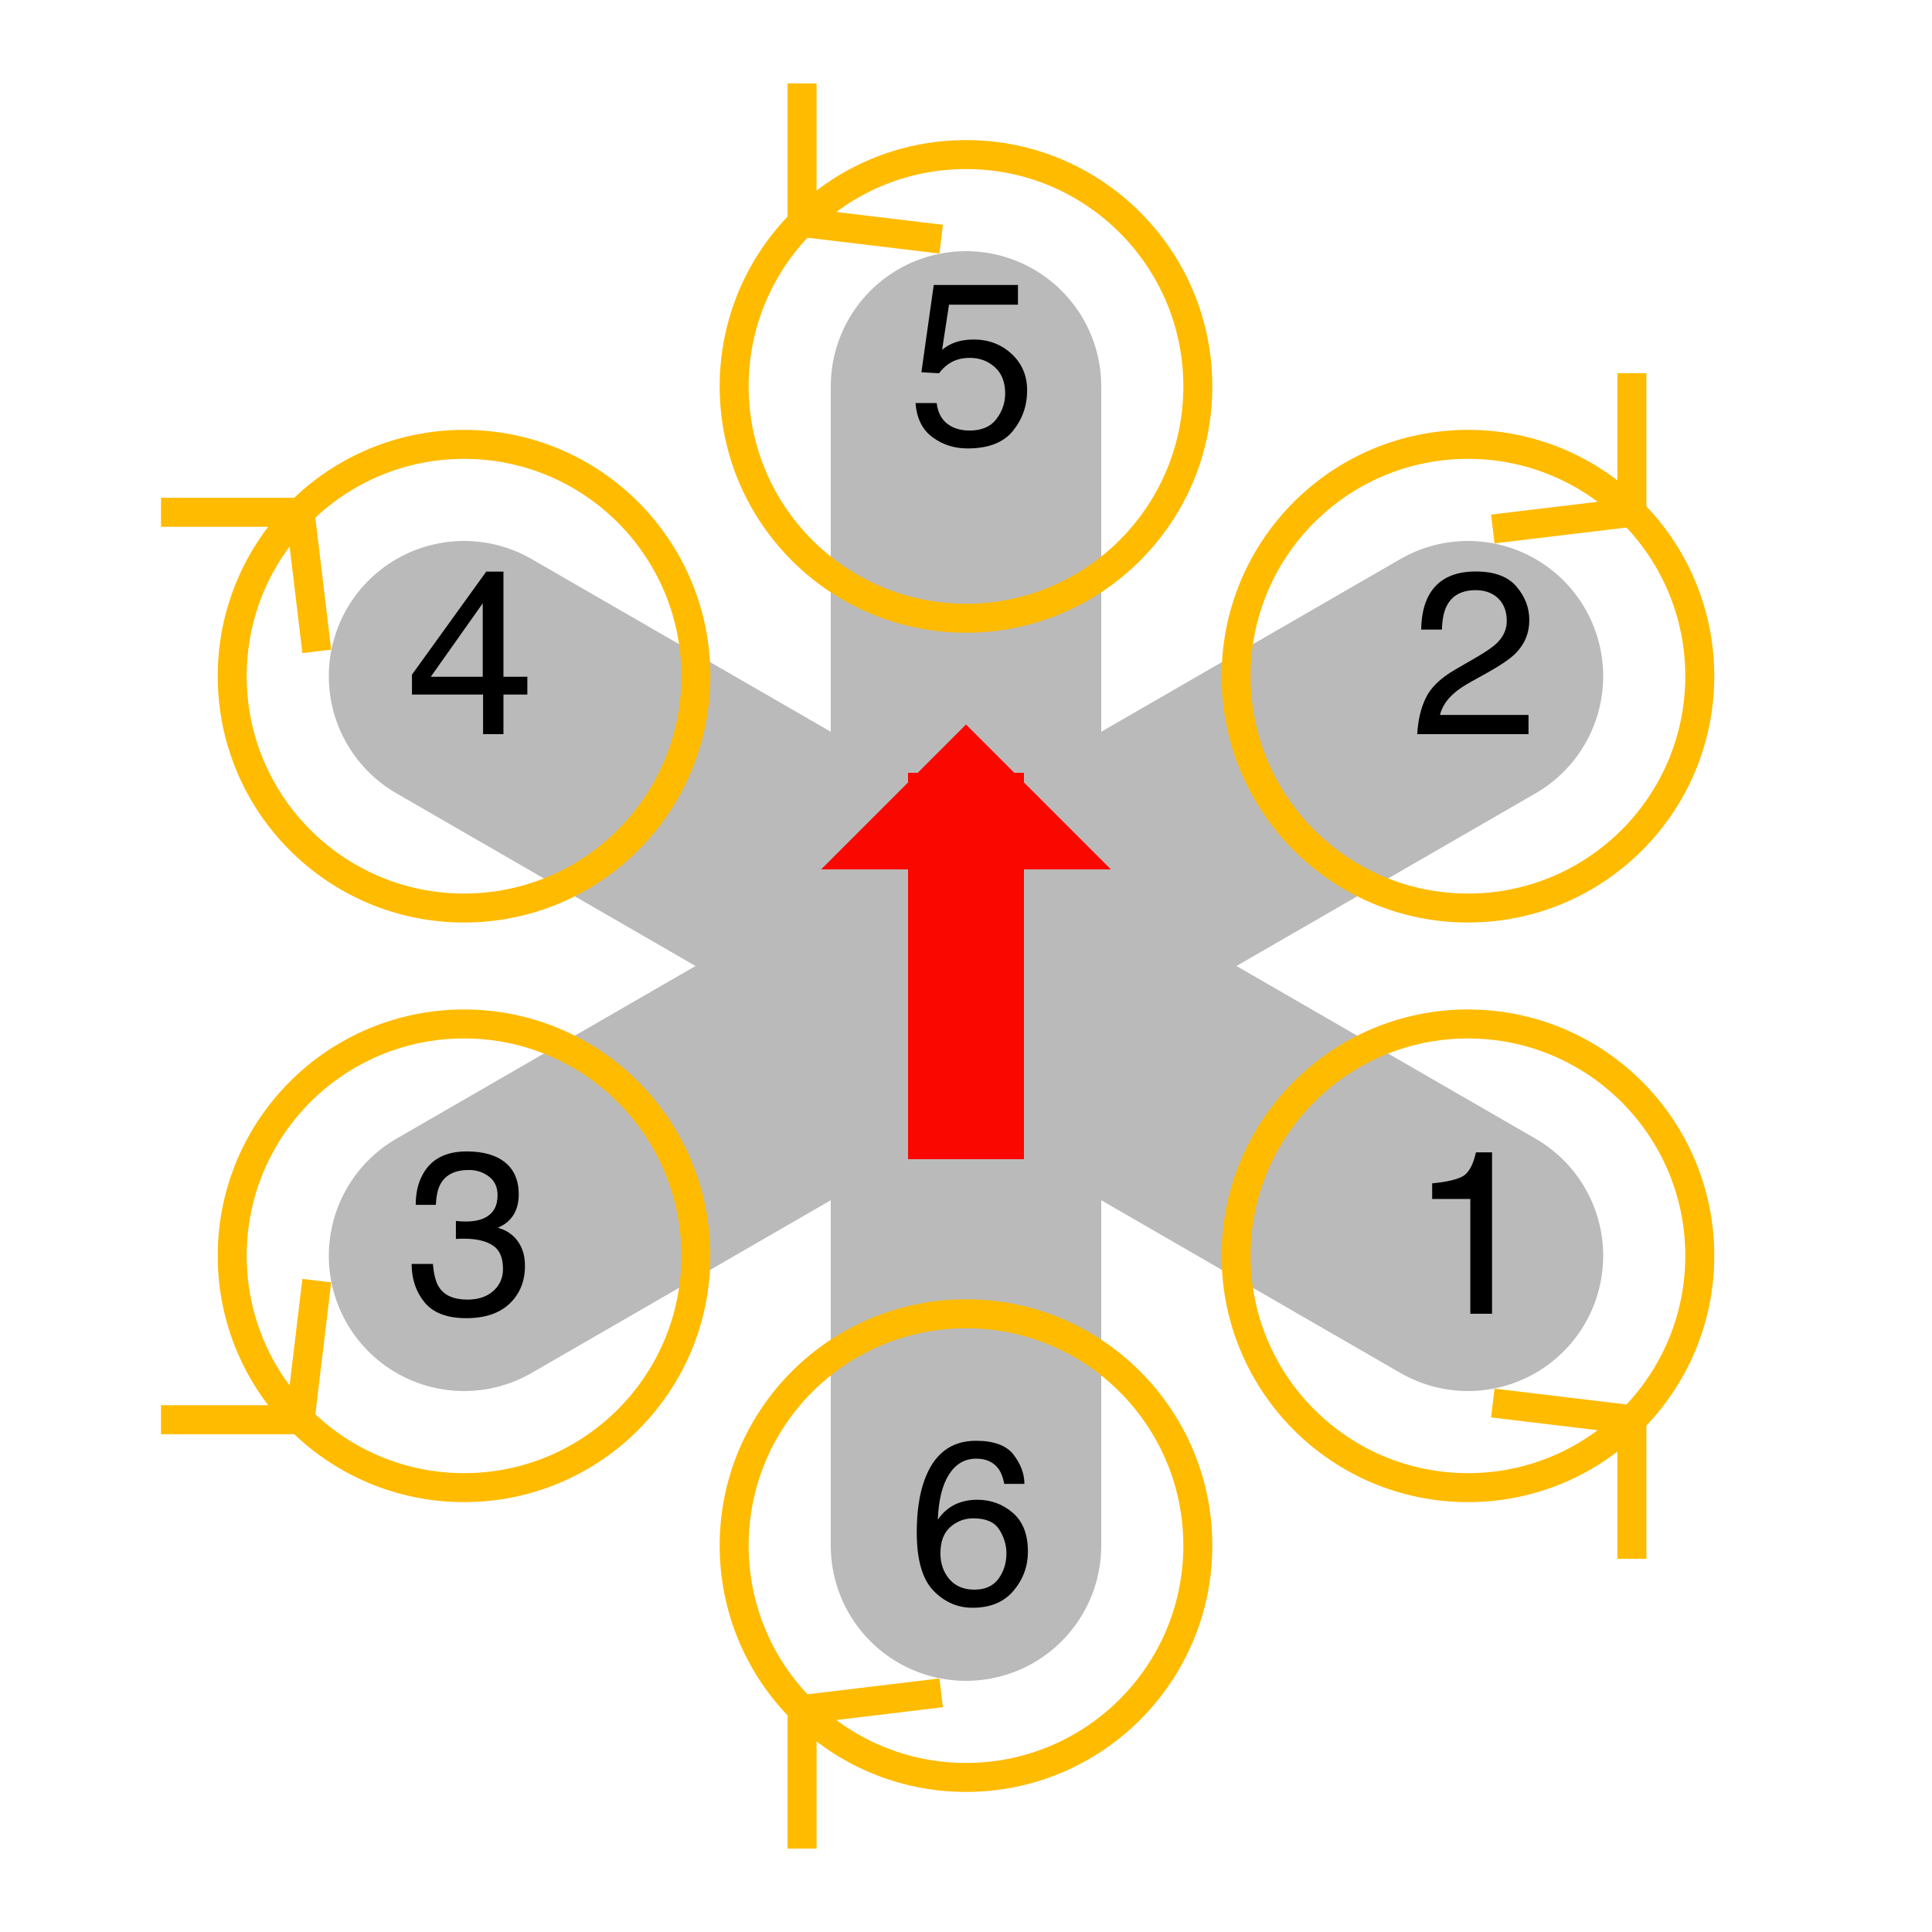
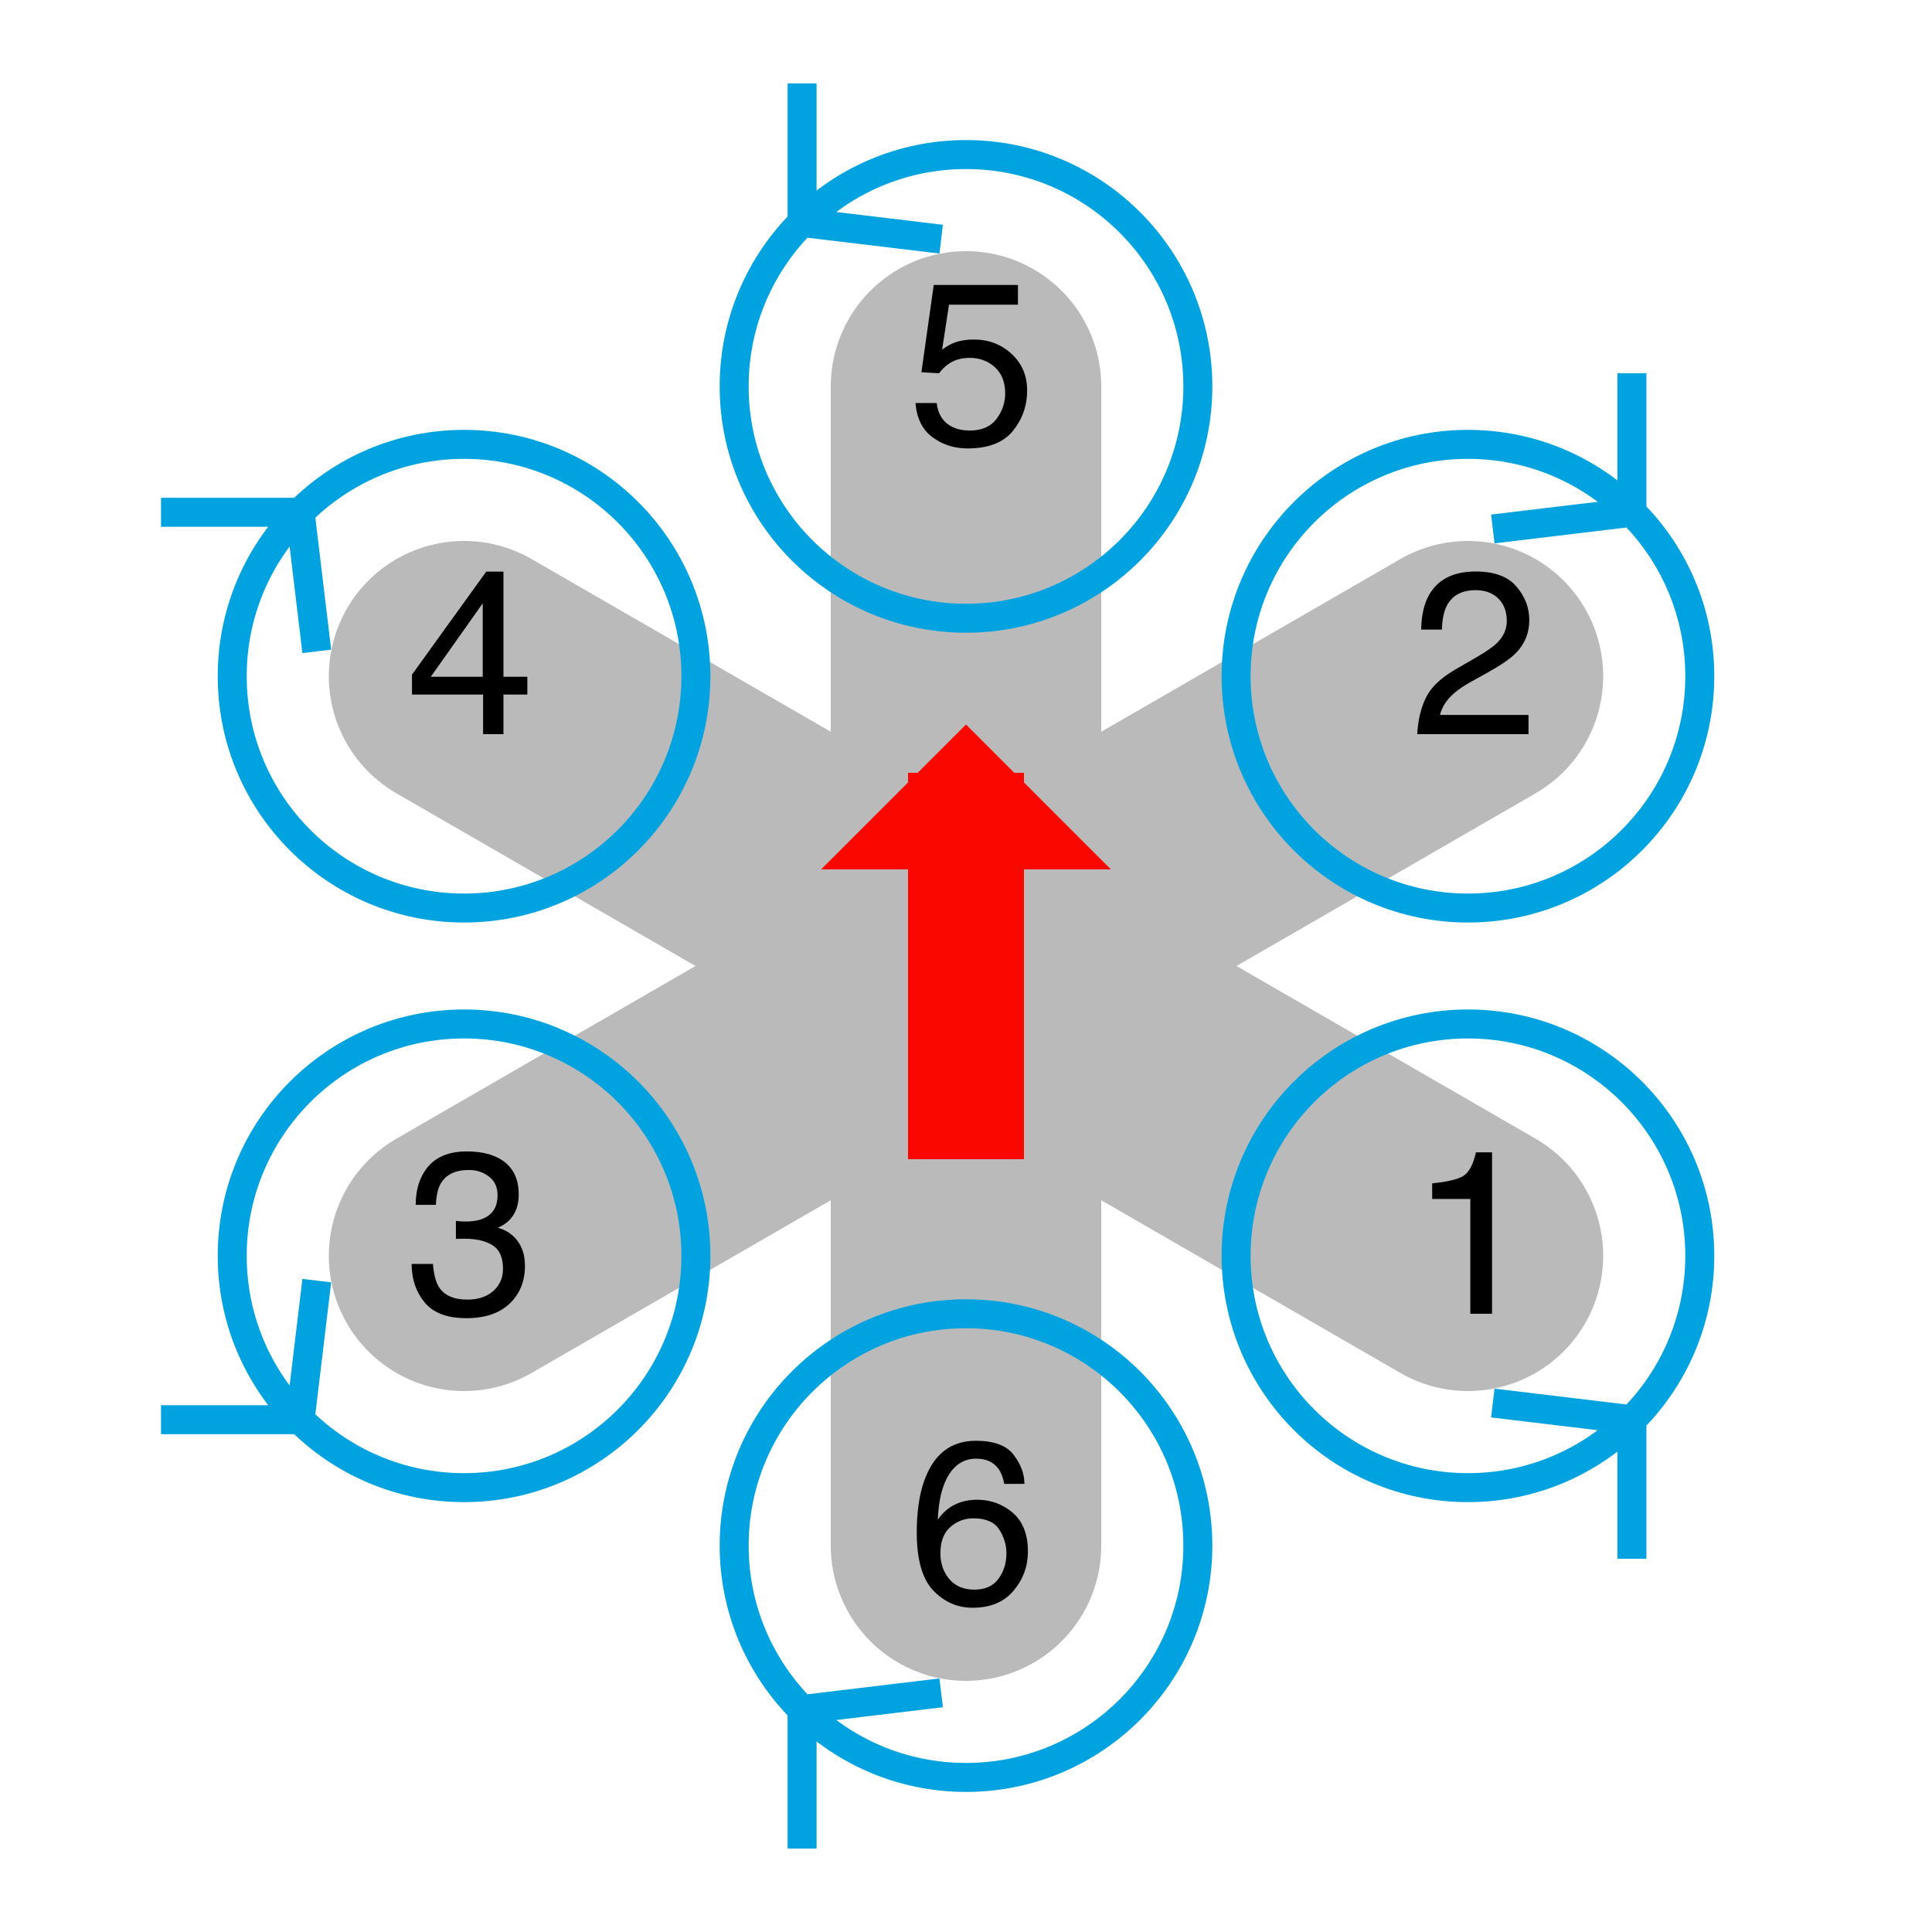
<svg xmlns="http://www.w3.org/2000/svg" xmlns:xlink="http://www.w3.org/1999/xlink" width="200pt" height="200pt" viewBox="0 0 200 200" version="1.1">
  <defs>
    <g>
      <symbol overflow="visible" id="glyph0-0">
        <path style="stroke:none;" d="" />
      </symbol>
      <symbol overflow="visible" id="glyph0-1">
        <path style="stroke:none;" d="M 2.965 -4.277 C 3.105 -3.074 3.664 -2.242 4.641 -1.781 C 5.141 -1.547 5.719 -1.43 6.375 -1.43 C 7.625 -1.43 8.551 -1.828 9.152 -2.625 C 9.754 -3.422 10.055 -4.305 10.055 -5.273 C 10.055 -6.445 9.695 -7.352 8.984 -7.992 C 8.27 -8.633 7.41 -8.953 6.41 -8.953 C 5.684 -8.953 5.062 -8.812 4.539 -8.531 C 4.02 -8.25 3.578 -7.859 3.211 -7.359 L 1.383 -7.465 L 2.66 -16.5 L 11.379 -16.5 L 11.379 -14.461 L 4.242 -14.461 L 3.527 -9.797 C 3.918 -10.094 4.289 -10.316 4.641 -10.465 C 5.266 -10.723 5.988 -10.852 6.809 -10.852 C 8.348 -10.852 9.652 -10.355 10.723 -9.363 C 11.793 -8.371 12.328 -7.113 12.328 -5.59 C 12.328 -4.004 11.836 -2.605 10.859 -1.395 C 9.879 -0.184 8.312 0.422 6.164 0.422 C 4.797 0.422 3.586 0.039 2.539 -0.734 C 1.488 -1.504 0.898 -2.684 0.773 -4.277 Z M 2.965 -4.277 " />
      </symbol>
      <symbol overflow="visible" id="glyph0-2">
        <path style="stroke:none;" d="M 1.648 -3.773 C 2.168 -4.844 3.18 -5.816 4.688 -6.691 L 6.938 -7.992 C 7.945 -8.578 8.652 -9.078 9.059 -9.492 C 9.699 -10.141 10.02 -10.883 10.02 -11.719 C 10.02 -12.695 9.727 -13.469 9.141 -14.047 C 8.555 -14.621 7.773 -14.906 6.797 -14.906 C 5.352 -14.906 4.352 -14.359 3.797 -13.266 C 3.5 -12.68 3.336 -11.867 3.305 -10.828 L 1.16 -10.828 C 1.184 -12.289 1.453 -13.48 1.969 -14.402 C 2.883 -16.027 4.496 -16.84 6.809 -16.84 C 8.73 -16.84 10.133 -16.32 11.023 -15.281 C 11.91 -14.242 12.352 -13.086 12.352 -11.812 C 12.352 -10.469 11.879 -9.32 10.934 -8.367 C 10.387 -7.812 9.406 -7.141 7.992 -6.352 L 6.387 -5.461 C 5.621 -5.039 5.02 -4.637 4.582 -4.254 C 3.801 -3.574 3.309 -2.82 3.105 -1.992 L 12.27 -1.992 L 12.27 0 L 0.75 0 C 0.828 -1.445 1.125 -2.703 1.648 -3.773 Z M 1.648 -3.773 " />
      </symbol>
      <symbol overflow="visible" id="glyph0-3">
        <path style="stroke:none;" d="M 2.297 -11.883 L 2.297 -13.5 C 3.82 -13.648 4.883 -13.898 5.484 -14.242 C 6.086 -14.59 6.535 -15.414 6.832 -16.711 L 8.496 -16.711 L 8.496 0 L 6.246 0 L 6.246 -11.883 Z M 2.297 -11.883 " />
      </symbol>
      <symbol overflow="visible" id="glyph0-4">
        <path style="stroke:none;" d="M 10.938 -15.391 C 11.676 -14.418 12.047 -13.418 12.047 -12.387 L 9.961 -12.387 C 9.836 -13.051 9.637 -13.57 9.363 -13.945 C 8.855 -14.648 8.086 -15 7.055 -15 C 5.875 -15 4.938 -14.453 4.242 -13.367 C 3.547 -12.277 3.16 -10.715 3.082 -8.684 C 3.566 -9.395 4.176 -9.926 4.91 -10.277 C 5.582 -10.59 6.332 -10.746 7.16 -10.746 C 8.566 -10.746 9.793 -10.297 10.84 -9.398 C 11.887 -8.5 12.41 -7.16 12.41 -5.379 C 12.41 -3.855 11.914 -2.508 10.922 -1.328 C 9.93 -0.152 8.516 0.434 6.68 0.434 C 5.109 0.434 3.754 -0.164 2.613 -1.352 C 1.473 -2.543 0.902 -4.551 0.902 -7.371 C 0.902 -9.457 1.156 -11.227 1.664 -12.68 C 2.641 -15.461 4.426 -16.852 7.02 -16.852 C 8.895 -16.852 10.203 -16.367 10.938 -15.391 Z M 9.359 -2.562 C 9.91 -3.309 10.184 -4.188 10.184 -5.203 C 10.184 -6.062 9.938 -6.883 9.445 -7.656 C 8.953 -8.434 8.059 -8.824 6.762 -8.824 C 5.855 -8.824 5.062 -8.523 4.375 -7.922 C 3.691 -7.32 3.352 -6.414 3.352 -5.203 C 3.352 -4.141 3.664 -3.25 4.281 -2.523 C 4.902 -1.801 5.766 -1.441 6.867 -1.441 C 7.977 -1.441 8.805 -1.812 9.359 -2.562 Z M 9.359 -2.562 " />
      </symbol>
      <symbol overflow="visible" id="glyph0-5">
        <path style="stroke:none;" d="M 1.914 -1.18 C 1.02 -2.27 0.574 -3.594 0.574 -5.156 L 2.777 -5.156 C 2.871 -4.07 3.074 -3.281 3.387 -2.789 C 3.934 -1.906 4.922 -1.465 6.352 -1.465 C 7.461 -1.465 8.352 -1.762 9.023 -2.355 C 9.695 -2.949 10.031 -3.715 10.031 -4.652 C 10.031 -5.809 9.68 -6.617 8.969 -7.078 C 8.262 -7.539 7.281 -7.77 6.023 -7.77 C 5.883 -7.77 5.742 -7.766 5.594 -7.766 C 5.449 -7.762 5.305 -7.754 5.156 -7.746 L 5.156 -9.609 C 5.375 -9.586 5.559 -9.57 5.707 -9.562 C 5.855 -9.555 6.016 -9.551 6.188 -9.551 C 6.977 -9.551 7.625 -9.676 8.133 -9.926 C 9.023 -10.363 9.469 -11.145 9.469 -12.27 C 9.469 -13.105 9.172 -13.75 8.578 -14.203 C 7.984 -14.656 7.293 -14.883 6.504 -14.883 C 5.098 -14.883 4.125 -14.414 3.586 -13.477 C 3.289 -12.961 3.121 -12.227 3.082 -11.273 L 0.996 -11.273 C 0.996 -12.523 1.246 -13.586 1.746 -14.461 C 2.605 -16.023 4.117 -16.805 6.281 -16.805 C 7.992 -16.805 9.316 -16.422 10.254 -15.664 C 11.191 -14.902 11.66 -13.797 11.66 -12.352 C 11.66 -11.32 11.383 -10.484 10.828 -9.844 C 10.484 -9.445 10.039 -9.133 9.492 -8.906 C 10.375 -8.664 11.062 -8.195 11.562 -7.508 C 12.059 -6.816 12.305 -5.969 12.305 -4.969 C 12.305 -3.367 11.777 -2.062 10.723 -1.055 C 9.668 -0.047 8.172 0.457 6.234 0.457 C 4.25 0.457 2.812 -0.086 1.914 -1.18 Z M 1.914 -1.18 " />
      </symbol>
      <symbol overflow="visible" id="glyph0-6">
        <path style="stroke:none;" d="M 7.934 -5.941 L 7.934 -13.547 L 2.555 -5.941 Z M 7.969 0 L 7.969 -4.102 L 0.609 -4.102 L 0.609 -6.164 L 8.297 -16.828 L 10.078 -16.828 L 10.078 -5.941 L 12.551 -5.941 L 12.551 -4.102 L 10.078 -4.102 L 10.078 0 Z M 7.969 0 " />
      </symbol>
    </g>
  </defs>
  <g id="surface21">
    <path style="fill:none;stroke-width:28;stroke-linecap:round;stroke-linejoin:round;stroke:rgb(72.941%,72.941%,72.941%);stroke-opacity:1;stroke-miterlimit:10;" d="M 100 40 L 100 160 M 151.961 70 L 48.039 130 M 151.961 130 L 48.039 70 " />
-     <path style="fill:none;stroke-width:3;stroke-linecap:butt;stroke-linejoin:miter;stroke:rgb(255,187,0);stroke-opacity:1;stroke-miterlimit:10;" d="M 124 40 C 124 53.254 113.254 64 100 64 C 86.746 64 76 53.254 76 40 C 76 26.746 86.746 16 100 16 C 113.254 16 124 26.746 124 40 M 83.031 23.031 L 83.031 8.633 M 83.031 23.031 L 97.43 24.758 " />
+     <path style="fill:none;stroke-width:3;stroke-linecap:butt;stroke-linejoin:miter;stroke:rgb(0,163,224);stroke-opacity:1;stroke-miterlimit:10;" d="M 124 40 C 124 53.254 113.254 64 100 64 C 86.746 64 76 53.254 76 40 C 76 26.746 86.746 16 100 16 C 113.254 16 124 26.746 124 40 M 83.031 23.031 L 83.031 8.633 M 83.031 23.031 L 97.43 24.758 " />
    <g style="fill:rgb(0%,0%,0%);fill-opacity:1;">
      <use xlink:href="#glyph0-1" x="94" y="46" />
    </g>
-     <path style="fill:none;stroke-width:3;stroke-linecap:butt;stroke-linejoin:miter;stroke:rgb(255,187,0);stroke-opacity:1;stroke-miterlimit:10;" d="M 175.961 70 C 175.961 83.254 165.215 94 151.961 94 C 138.707 94 127.961 83.254 127.961 70 C 127.961 56.746 138.707 46 151.961 46 C 165.215 46 175.961 56.746 175.961 70 M 168.934 53.031 L 168.934 38.633 M 168.934 53.031 L 154.535 54.758 " />
+     <path style="fill:none;stroke-width:3;stroke-linecap:butt;stroke-linejoin:miter;stroke:rgb(0,163,224);stroke-opacity:1;stroke-miterlimit:10;" d="M 175.961 70 C 175.961 83.254 165.215 94 151.961 94 C 138.707 94 127.961 83.254 127.961 70 C 127.961 56.746 138.707 46 151.961 46 C 165.215 46 175.961 56.746 175.961 70 M 168.934 53.031 L 168.934 38.633 M 168.934 53.031 L 154.535 54.758 " />
    <g style="fill:rgb(0%,0%,0%);fill-opacity:1;">
      <use xlink:href="#glyph0-2" x="145.961" y="76" />
    </g>
-     <path style="fill:none;stroke-width:3;stroke-linecap:butt;stroke-linejoin:miter;stroke:rgb(255,187,0);stroke-opacity:1;stroke-miterlimit:10;" d="M 175.961 130 C 175.961 143.254 165.215 154 151.961 154 C 138.707 154 127.961 143.254 127.961 130 C 127.961 116.746 138.707 106 151.961 106 C 165.215 106 175.961 116.746 175.961 130 M 168.934 146.969 L 168.934 161.367 M 168.934 146.969 L 154.535 145.242 " />
+     <path style="fill:none;stroke-width:3;stroke-linecap:butt;stroke-linejoin:miter;stroke:rgb(0,163,224);stroke-opacity:1;stroke-miterlimit:10;" d="M 175.961 130 C 175.961 143.254 165.215 154 151.961 154 C 138.707 154 127.961 143.254 127.961 130 C 127.961 116.746 138.707 106 151.961 106 C 165.215 106 175.961 116.746 175.961 130 M 168.934 146.969 L 168.934 161.367 M 168.934 146.969 L 154.535 145.242 " />
    <g style="fill:rgb(0%,0%,0%);fill-opacity:1;">
      <use xlink:href="#glyph0-3" x="145.961" y="136" />
    </g>
-     <path style="fill:none;stroke-width:3;stroke-linecap:butt;stroke-linejoin:miter;stroke:rgb(255,187,0);stroke-opacity:1;stroke-miterlimit:10;" d="M 124 160 C 124 173.254 113.254 184 100 184 C 86.746 184 76 173.254 76 160 C 76 146.746 86.746 136 100 136 C 113.254 136 124 146.746 124 160 M 83.031 176.969 L 83.031 191.367 M 83.031 176.969 L 97.43 175.242 " />
+     <path style="fill:none;stroke-width:3;stroke-linecap:butt;stroke-linejoin:miter;stroke:rgb(0,163,224);stroke-opacity:1;stroke-miterlimit:10;" d="M 124 160 C 124 173.254 113.254 184 100 184 C 86.746 184 76 173.254 76 160 C 76 146.746 86.746 136 100 136 C 113.254 136 124 146.746 124 160 M 83.031 176.969 L 83.031 191.367 M 83.031 176.969 L 97.43 175.242 " />
    <g style="fill:rgb(0%,0%,0%);fill-opacity:1;">
      <use xlink:href="#glyph0-4" x="94" y="166" />
    </g>
-     <path style="fill:none;stroke-width:3;stroke-linecap:butt;stroke-linejoin:miter;stroke:rgb(255,187,0);stroke-opacity:1;stroke-miterlimit:10;" d="M 72.039 130 C 72.039 143.254 61.293 154 48.039 154 C 34.785 154 24.039 143.254 24.039 130 C 24.039 116.746 34.785 106 48.039 106 C 61.293 106 72.039 116.746 72.039 130 M 31.066 146.969 L 32.793 132.57 M 31.066 146.969 L 16.668 146.969 " />
+     <path style="fill:none;stroke-width:3;stroke-linecap:butt;stroke-linejoin:miter;stroke:rgb(0,163,224);stroke-opacity:1;stroke-miterlimit:10;" d="M 72.039 130 C 72.039 143.254 61.293 154 48.039 154 C 34.785 154 24.039 143.254 24.039 130 C 24.039 116.746 34.785 106 48.039 106 C 61.293 106 72.039 116.746 72.039 130 M 31.066 146.969 L 32.793 132.57 M 31.066 146.969 L 16.668 146.969 " />
    <g style="fill:rgb(0%,0%,0%);fill-opacity:1;">
      <use xlink:href="#glyph0-5" x="42.039" y="136" />
    </g>
-     <path style="fill:none;stroke-width:3;stroke-linecap:butt;stroke-linejoin:miter;stroke:rgb(255,187,0);stroke-opacity:1;stroke-miterlimit:10;" d="M 72.039 70 C 72.039 83.254 61.293 94 48.039 94 C 34.785 94 24.039 83.254 24.039 70 C 24.039 56.746 34.785 46 48.039 46 C 61.293 46 72.039 56.746 72.039 70 M 31.066 53.031 L 32.793 67.43 M 31.066 53.031 L 16.668 53.031 " />
+     <path style="fill:none;stroke-width:3;stroke-linecap:butt;stroke-linejoin:miter;stroke:rgb(0,163,224);stroke-opacity:1;stroke-miterlimit:10;" d="M 72.039 70 C 72.039 83.254 61.293 94 48.039 94 C 34.785 94 24.039 83.254 24.039 70 C 24.039 56.746 34.785 46 48.039 46 C 61.293 46 72.039 56.746 72.039 70 M 31.066 53.031 L 32.793 67.43 M 31.066 53.031 L 16.668 53.031 " />
    <g style="fill:rgb(0%,0%,0%);fill-opacity:1;">
      <use xlink:href="#glyph0-6" x="42.039" y="76" />
    </g>
    <path style="fill:none;stroke-width:12;stroke-linecap:butt;stroke-linejoin:bevel;stroke:rgb(98.039%,2.745%,0%);stroke-opacity:1;stroke-miterlimit:10;" d="M 100 80 L 100 120 " />
    <path style=" stroke:none;fill-rule:nonzero;fill:rgb(98.039%,2.745%,0%);fill-opacity:1;" d="M 100 75 L 85 90 L 115 90 L 100 75 " />
  </g>
</svg>
